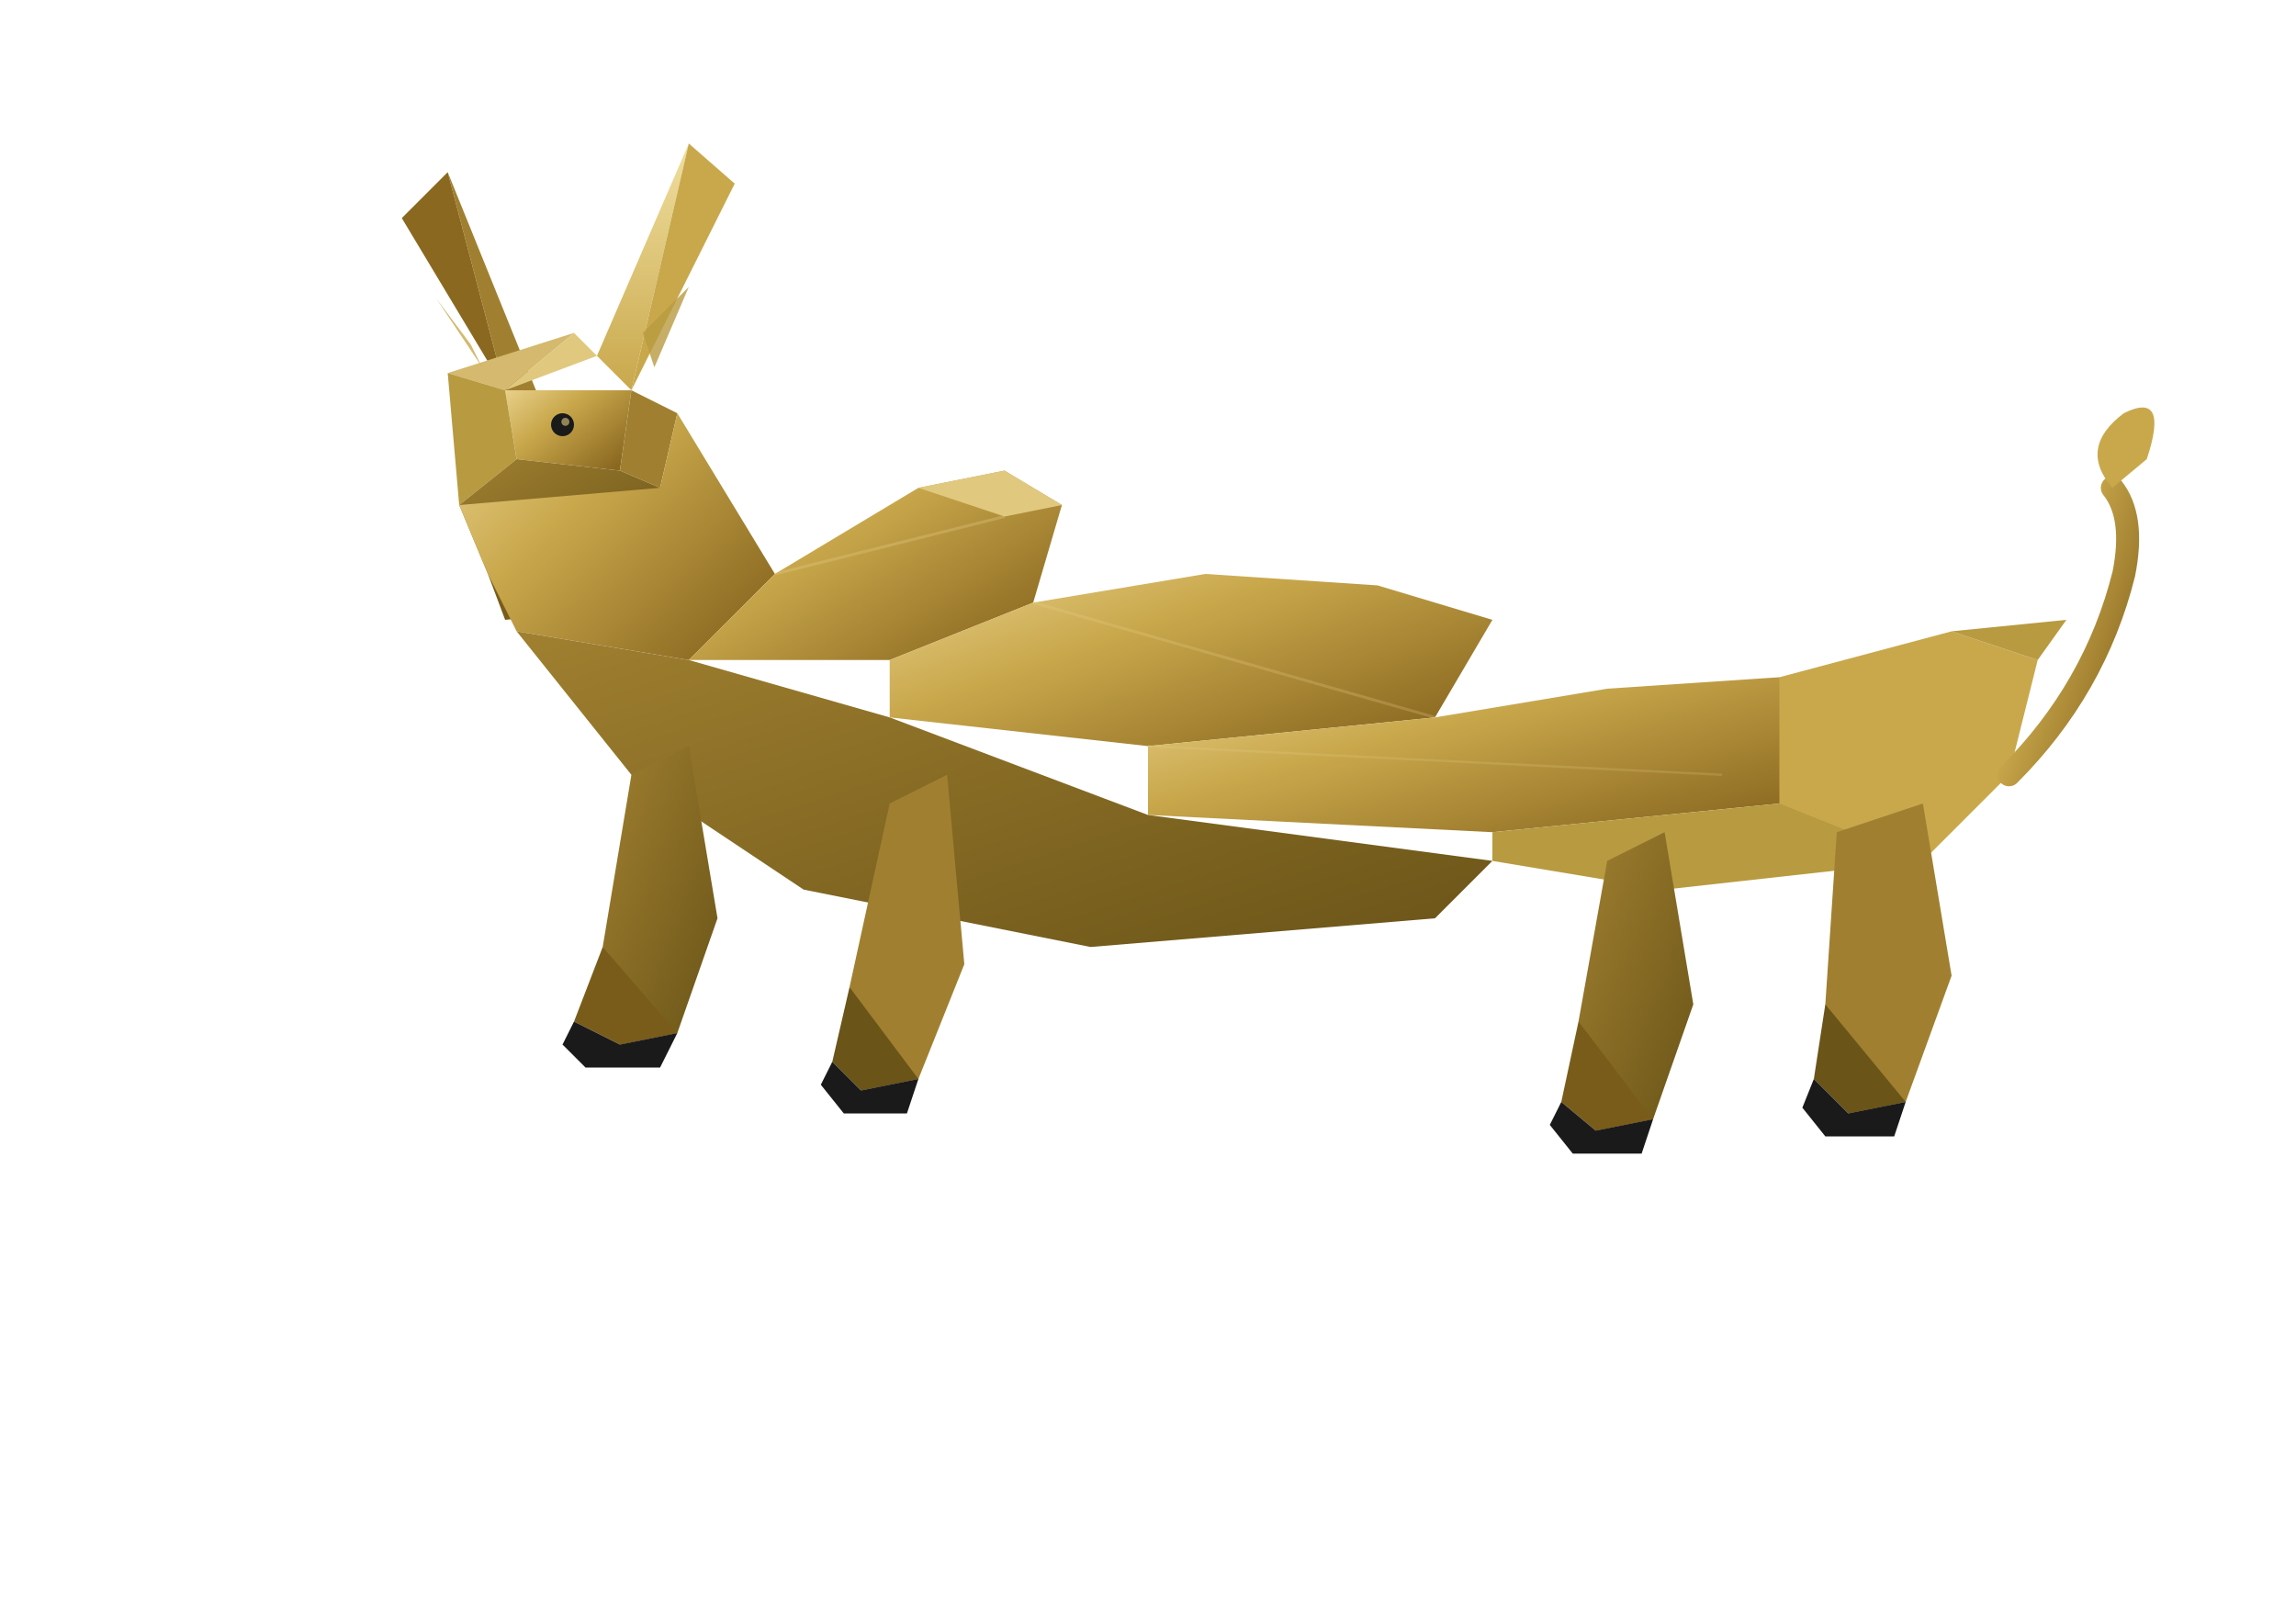
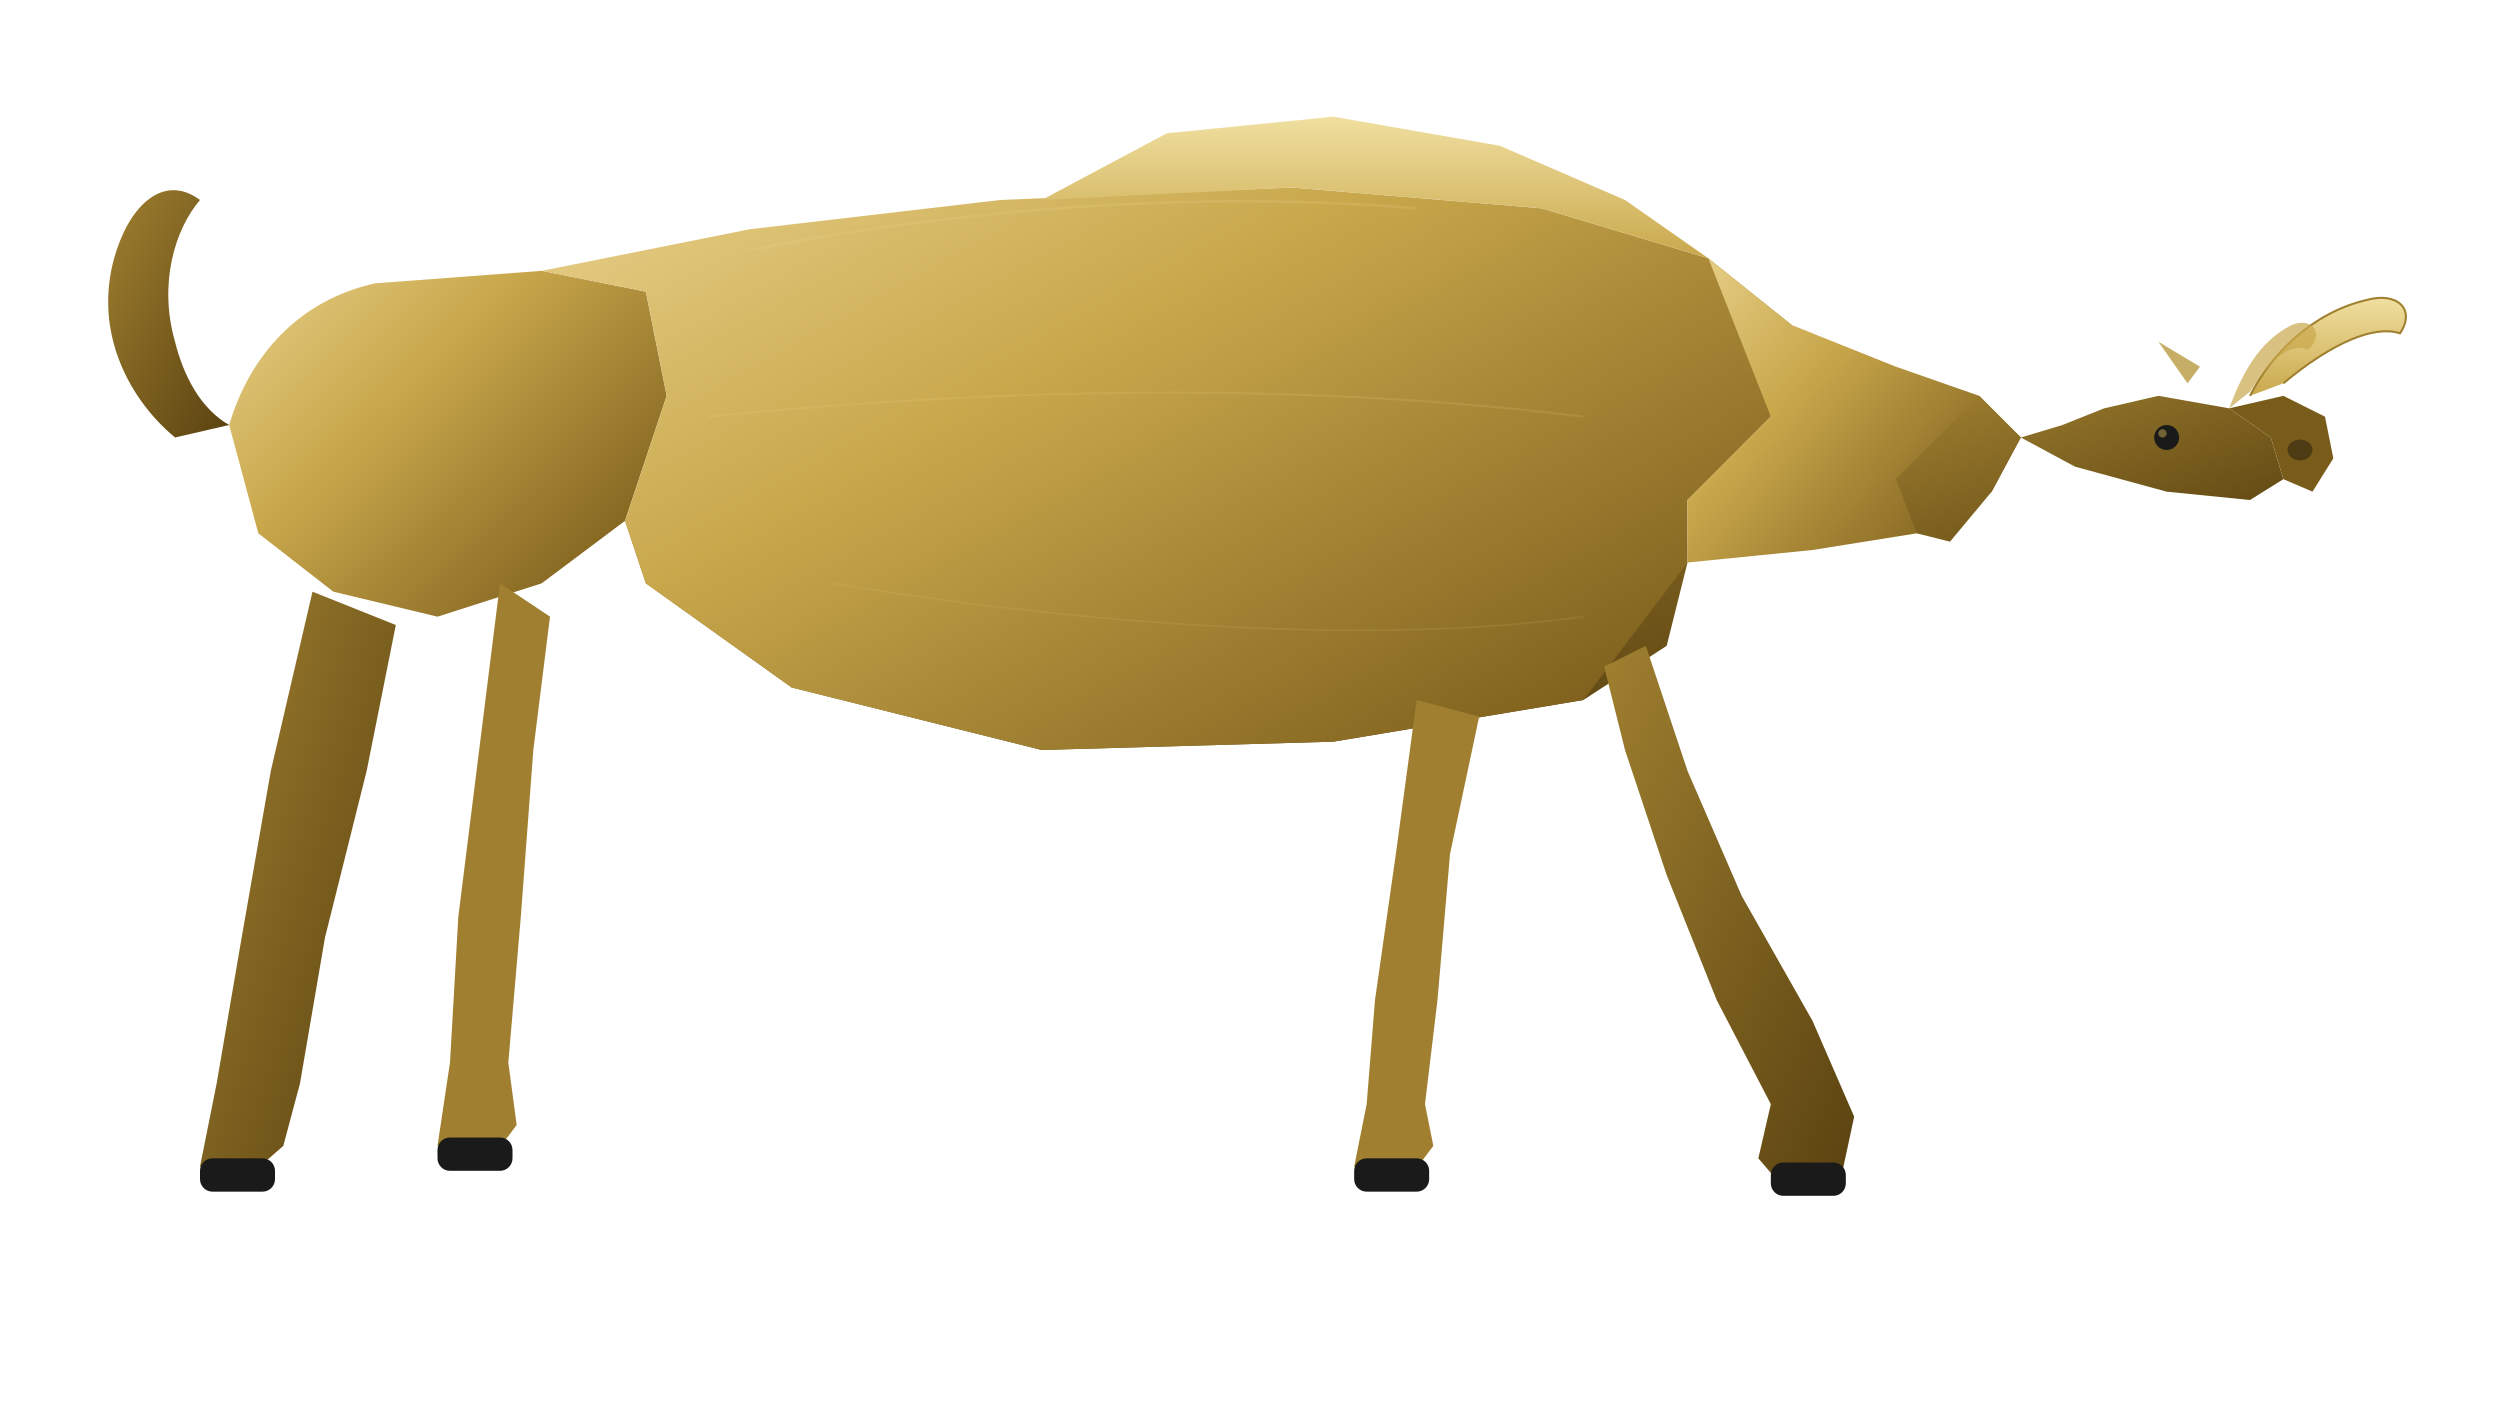
- <svg xmlns="http://www.w3.org/2000/svg" viewBox="0 0 400 280">
+ <svg xmlns="http://www.w3.org/2000/svg" viewBox="0 0 600 340">
  <defs>
-     <linearGradient id="goldBody" x1="0%" y1="0%" x2="100%" y2="80%">
+     <linearGradient id="bullGold" x1="0%" y1="0%" x2="100%" y2="80%">
      <stop offset="0%" stop-color="#e8d08a" />
      <stop offset="40%" stop-color="#c9a84c" />
-       <stop offset="100%" stop-color="#8a6820" />
+       <stop offset="100%" stop-color="#7a5c1a" />
    </linearGradient>
-     <linearGradient id="goldDark" x1="0%" y1="0%" x2="100%" y2="100%">
-       <stop offset="0%" stop-color="#a08030" />
-       <stop offset="100%" stop-color="#6a5418" />
-     </linearGradient>
-     <linearGradient id="goldHighlight" x1="0%" y1="0%" x2="0%" y2="100%">
+     <linearGradient id="bullGoldLight" x1="0%" y1="0%" x2="0%" y2="100%">
      <stop offset="0%" stop-color="#f0dfa0" />
      <stop offset="100%" stop-color="#c9a84c" />
    </linearGradient>
+     <linearGradient id="bullGoldDark" x1="0%" y1="0%" x2="100%" y2="100%">
+       <stop offset="0%" stop-color="#a08030" />
+       <stop offset="100%" stop-color="#5a4210" />
+     </linearGradient>
  </defs>
-   <polygon points="95,72 78,30 88,68" fill="#a08030" />
-   <polygon points="78,30 70,38 88,68" fill="#8a6820" />
-   <polygon points="110,68 120,25 104,62" fill="url(#goldHighlight)" />
-   <polygon points="120,25 128,32 110,68" fill="#c9a84c" />
-   <polygon points="88,68 100,58 110,68 104,62" fill="#e0c97f" />
-   <polygon points="78,65 88,68 100,58" fill="#d4b96e" />
-   <polygon points="88,68 110,68 108,82 90,80" fill="url(#goldBody)" />
-   <polygon points="78,65 88,68 90,80 80,88" fill="#b89a40" />
-   <polygon points="110,68 118,72 115,85 108,82" fill="#a08030" />
-   <polygon points="80,88 90,80 108,82 115,85 112,98 85,100" fill="url(#goldDark)" />
-   <polygon points="85,100 112,98 108,106 88,108" fill="#7a5c1a" />
-   <circle cx="95" cy="100" r="2.5" fill="#5a4210" opacity="0.6" />
-   <circle cx="105" cy="99" r="2.5" fill="#5a4210" opacity="0.6" />
-   <circle cx="98" cy="74" r="2" fill="#1a1a1a" />
-   <circle cx="98.5" cy="73.5" r="0.7" fill="#e0c97f" opacity="0.6" />
-   <polygon points="82,60 76,52 84,64" fill="#c9a84c" opacity="0.8" />
-   <polygon points="112,58 120,50 114,64" fill="#b89a40" opacity="0.8" />
-   <polygon points="80,88 85,100 90,110 120,115 135,100 118,72 115,85" fill="url(#goldBody)" />
-   <polygon points="120,115 135,100 160,85 175,82 185,88 180,105 155,115" fill="url(#goldBody)" />
-   <polygon points="160,85 175,82 185,88 175,90" fill="#e0c97f" />
-   <polygon points="155,115 180,105 210,100 240,102 260,108 250,125 200,130 155,125" fill="url(#goldBody)" />
-   <polygon points="200,130 250,125 280,120 310,118 320,125 310,140 260,145 200,142" fill="url(#goldBody)" />
-   <polygon points="260,145 310,140 330,135 340,138 335,150 290,155 260,150" fill="#b89a40" />
-   <polygon points="120,115 155,125 200,142 260,150 250,160 190,165 140,155 110,135 90,110" fill="url(#goldDark)" />
-   <polygon points="310,118 340,110 355,115 350,135 335,150 310,140" fill="#c9a84c" />
-   <polygon points="340,110 355,115 360,108" fill="#b89a40" />
-   <path d="M350,135 Q365,120 370,100 Q372,90 368,85" stroke="url(#goldBody)" stroke-width="4" fill="none" stroke-linecap="round" />
-   <path d="M368,85 Q362,78 370,72 Q378,68 374,80" fill="#c9a84c" />
-   <polygon points="110,135 120,130 125,160 118,180 108,182 105,165" fill="url(#goldDark)" />
-   <polygon points="105,165 118,180 108,182 100,178" fill="#7a5c1a" />
-   <polygon points="100,178 108,182 118,180 115,186 102,186 98,182" fill="#1a1a1a" />
-   <polygon points="155,140 165,135 168,168 160,188 150,190 148,172" fill="#a08030" />
-   <polygon points="148,172 160,188 150,190 145,185" fill="#6a5418" />
-   <polygon points="145,185 150,190 160,188 158,194 147,194 143,189" fill="#1a1a1a" />
-   <polygon points="280,150 290,145 295,175 288,195 278,197 275,178" fill="url(#goldDark)" />
-   <polygon points="275,178 288,195 278,197 272,192" fill="#7a5c1a" />
-   <polygon points="272,192 278,197 288,195 286,201 274,201 270,196" fill="#1a1a1a" />
-   <polygon points="320,145 335,140 340,170 332,192 322,194 318,175" fill="#a08030" />
-   <polygon points="318,175 332,192 322,194 316,188" fill="#6a5418" />
-   <polygon points="316,188 322,194 332,192 330,198 318,198 314,193" fill="#1a1a1a" />
-   <line x1="135" y1="100" x2="175" y2="90" stroke="#e8d08a" stroke-width="0.5" opacity="0.3" />
-   <line x1="180" y1="105" x2="250" y2="125" stroke="#e8d08a" stroke-width="0.5" opacity="0.25" />
-   <line x1="200" y1="130" x2="300" y2="135" stroke="#e8d08a" stroke-width="0.4" opacity="0.2" />
-   <path id="bull-outline" d="M78,30 L95,72 L100,58 L120,25 L128,32 L118,72 L135,100 L175,82 L210,100 L280,120 L340,110 L360,108 L355,115 L350,135 Q365,120 370,100 Q372,90 368,85 Q362,78 370,72 M350,135 L335,150 L290,155 L250,160 L190,165 L140,155 L110,135 L90,110 L80,88 L78,65 L76,52 L82,60 L78,30" stroke="#c9a84c" stroke-width="1.5" fill="none" opacity="0" />
+   <path d="M42,105 C30,95 22,78 28,60 C32,48 40,42 48,48 C42,55 38,68 42,82 C44,90 48,98 55,102" fill="url(#bullGoldDark)" />
+   <path d="M55,102 C60,85 72,72 90,68 L130,65 L155,70 L160,95 L150,125 L130,140 L105,148 L80,142 L62,128 L55,102Z" fill="url(#bullGold)" />
+   <path d="M75,142 L65,185 L58,225 L52,260 L48,280 L60,282 L68,275 L72,260 L78,225 L88,185 L95,150" fill="url(#bullGoldDark)" />
+   <rect x="48" y="278" width="18" height="8" rx="3" fill="#1a1a1a" />
+   <path d="M120,140 L115,180 L110,220 L108,255 L105,275 L118,278 L124,270 L122,255 L125,220 L128,180 L132,148" fill="#a08030" />
+   <rect x="105" y="273" width="18" height="8" rx="3" fill="#1a1a1a" />
+   <path d="M150,125 L155,140 L190,165 L250,180 L320,178 L380,168 L400,155 L405,135" fill="url(#bullGoldDark)" stroke="none" />
+   <path d="M130,65 L180,55 L240,48 L310,45 L370,50 L410,62 L430,78 L425,100 L405,120 L405,135 L380,168 L320,178 L250,180 L190,165 L155,140 L150,125 L160,95 L155,70Z" fill="url(#bullGold)" />
+   <path d="M250,48 L280,32 L320,28 L360,35 L390,48 L410,62 L370,50 L310,45 L250,48Z" fill="url(#bullGoldLight)" />
+   <path d="M340,168 L335,205 L330,240 L328,265 L325,280 L338,283 L344,275 L342,265 L345,240 L348,205 L355,172" fill="#a08030" />
+   <rect x="325" y="278" width="18" height="8" rx="3" fill="#1a1a1a" />
+   <path d="M395,155 L405,185 L418,215 L435,245 L445,268 L442,282 L428,285 L422,278 L425,265 L412,240 L400,210 L390,180 L385,160" fill="url(#bullGoldDark)" />
+   <rect x="425" y="279" width="18" height="8" rx="3" fill="#1a1a1a" />
+   <path d="M410,62 L430,78 L455,88 L475,95 L485,105 L478,118 L460,128 L435,132 L405,135 L405,120 L425,100Z" fill="url(#bullGold)" />
+   <path d="M475,95 L485,105 L498,112 L520,118 L540,120 L548,115 L545,105 L535,98 L518,95 L505,98 L495,102 L485,105 L478,118 L468,130 L460,128 L455,115" fill="url(#bullGoldDark)" />
+   <path d="M535,98 L548,95 L558,100 L560,110 L555,118 L548,115 L545,105Z" fill="#7a5c1a" />
+   <ellipse cx="552" cy="108" rx="3" ry="2.5" fill="#3a2e10" opacity="0.7" />
+   <circle cx="520" cy="105" r="3" fill="#1a1a1a" />
+   <circle cx="519" cy="104" r="1" fill="#c9a84c" opacity="0.5" />
+   <path d="M540,95 C545,85 555,75 568,72 C575,70 580,74 576,80 C570,78 560,82 548,92" fill="url(#bullGoldLight)" stroke="#a08030" stroke-width="0.5" />
+   <path d="M535,98 C538,90 542,82 550,78 C555,76 558,80 554,84 C550,82 545,86 540,94" fill="#c9a84c" opacity="0.7" />
+   <path d="M525,92 L518,82 L528,88" fill="#b89a40" opacity="0.8" />
+   <path d="M180,60 C220,52 280,45 340,50" stroke="#e8d08a" stroke-width="0.6" fill="none" opacity="0.2" />
+   <path d="M170,100 C220,95 300,90 380,100" stroke="#e8d08a" stroke-width="0.5" fill="none" opacity="0.15" />
+   <path d="M200,140 C260,150 330,155 380,148" stroke="#e8d08a" stroke-width="0.4" fill="none" opacity="0.12" />
+   <path id="bull-outline-path" d="M28,60 C32,48 40,42 48,48 C42,55 38,68 42,82 C44,95 55,102 55,102 C60,85 72,72 90,68 L130,65 L180,55 L240,48 L280,32 L320,28 L360,35 L390,48 L410,62 L430,78 L455,88 L475,95 L485,105 L505,98 L520,95 L535,98 L548,95 L558,100 L560,110 L555,118 L540,120 L520,118 L498,112 L478,118 L460,128 L435,132 L405,135 L400,155 L418,215 L445,268 L442,282 L428,285 L422,278 L400,210 L380,168 L340,168 L330,240 L325,280 L338,283 L344,275 L345,240 L355,172 L320,178 L250,180 L190,165 L155,140 L120,140 L110,220 L105,275 L118,278 L125,220 L132,148 L105,148 L80,142 L65,185 L52,260 L48,280 L60,282 L72,260 L88,185 L95,150 L80,142 L62,128 L55,102" stroke="#c9a84c" stroke-width="1.5" fill="none" opacity="0" />
</svg>
